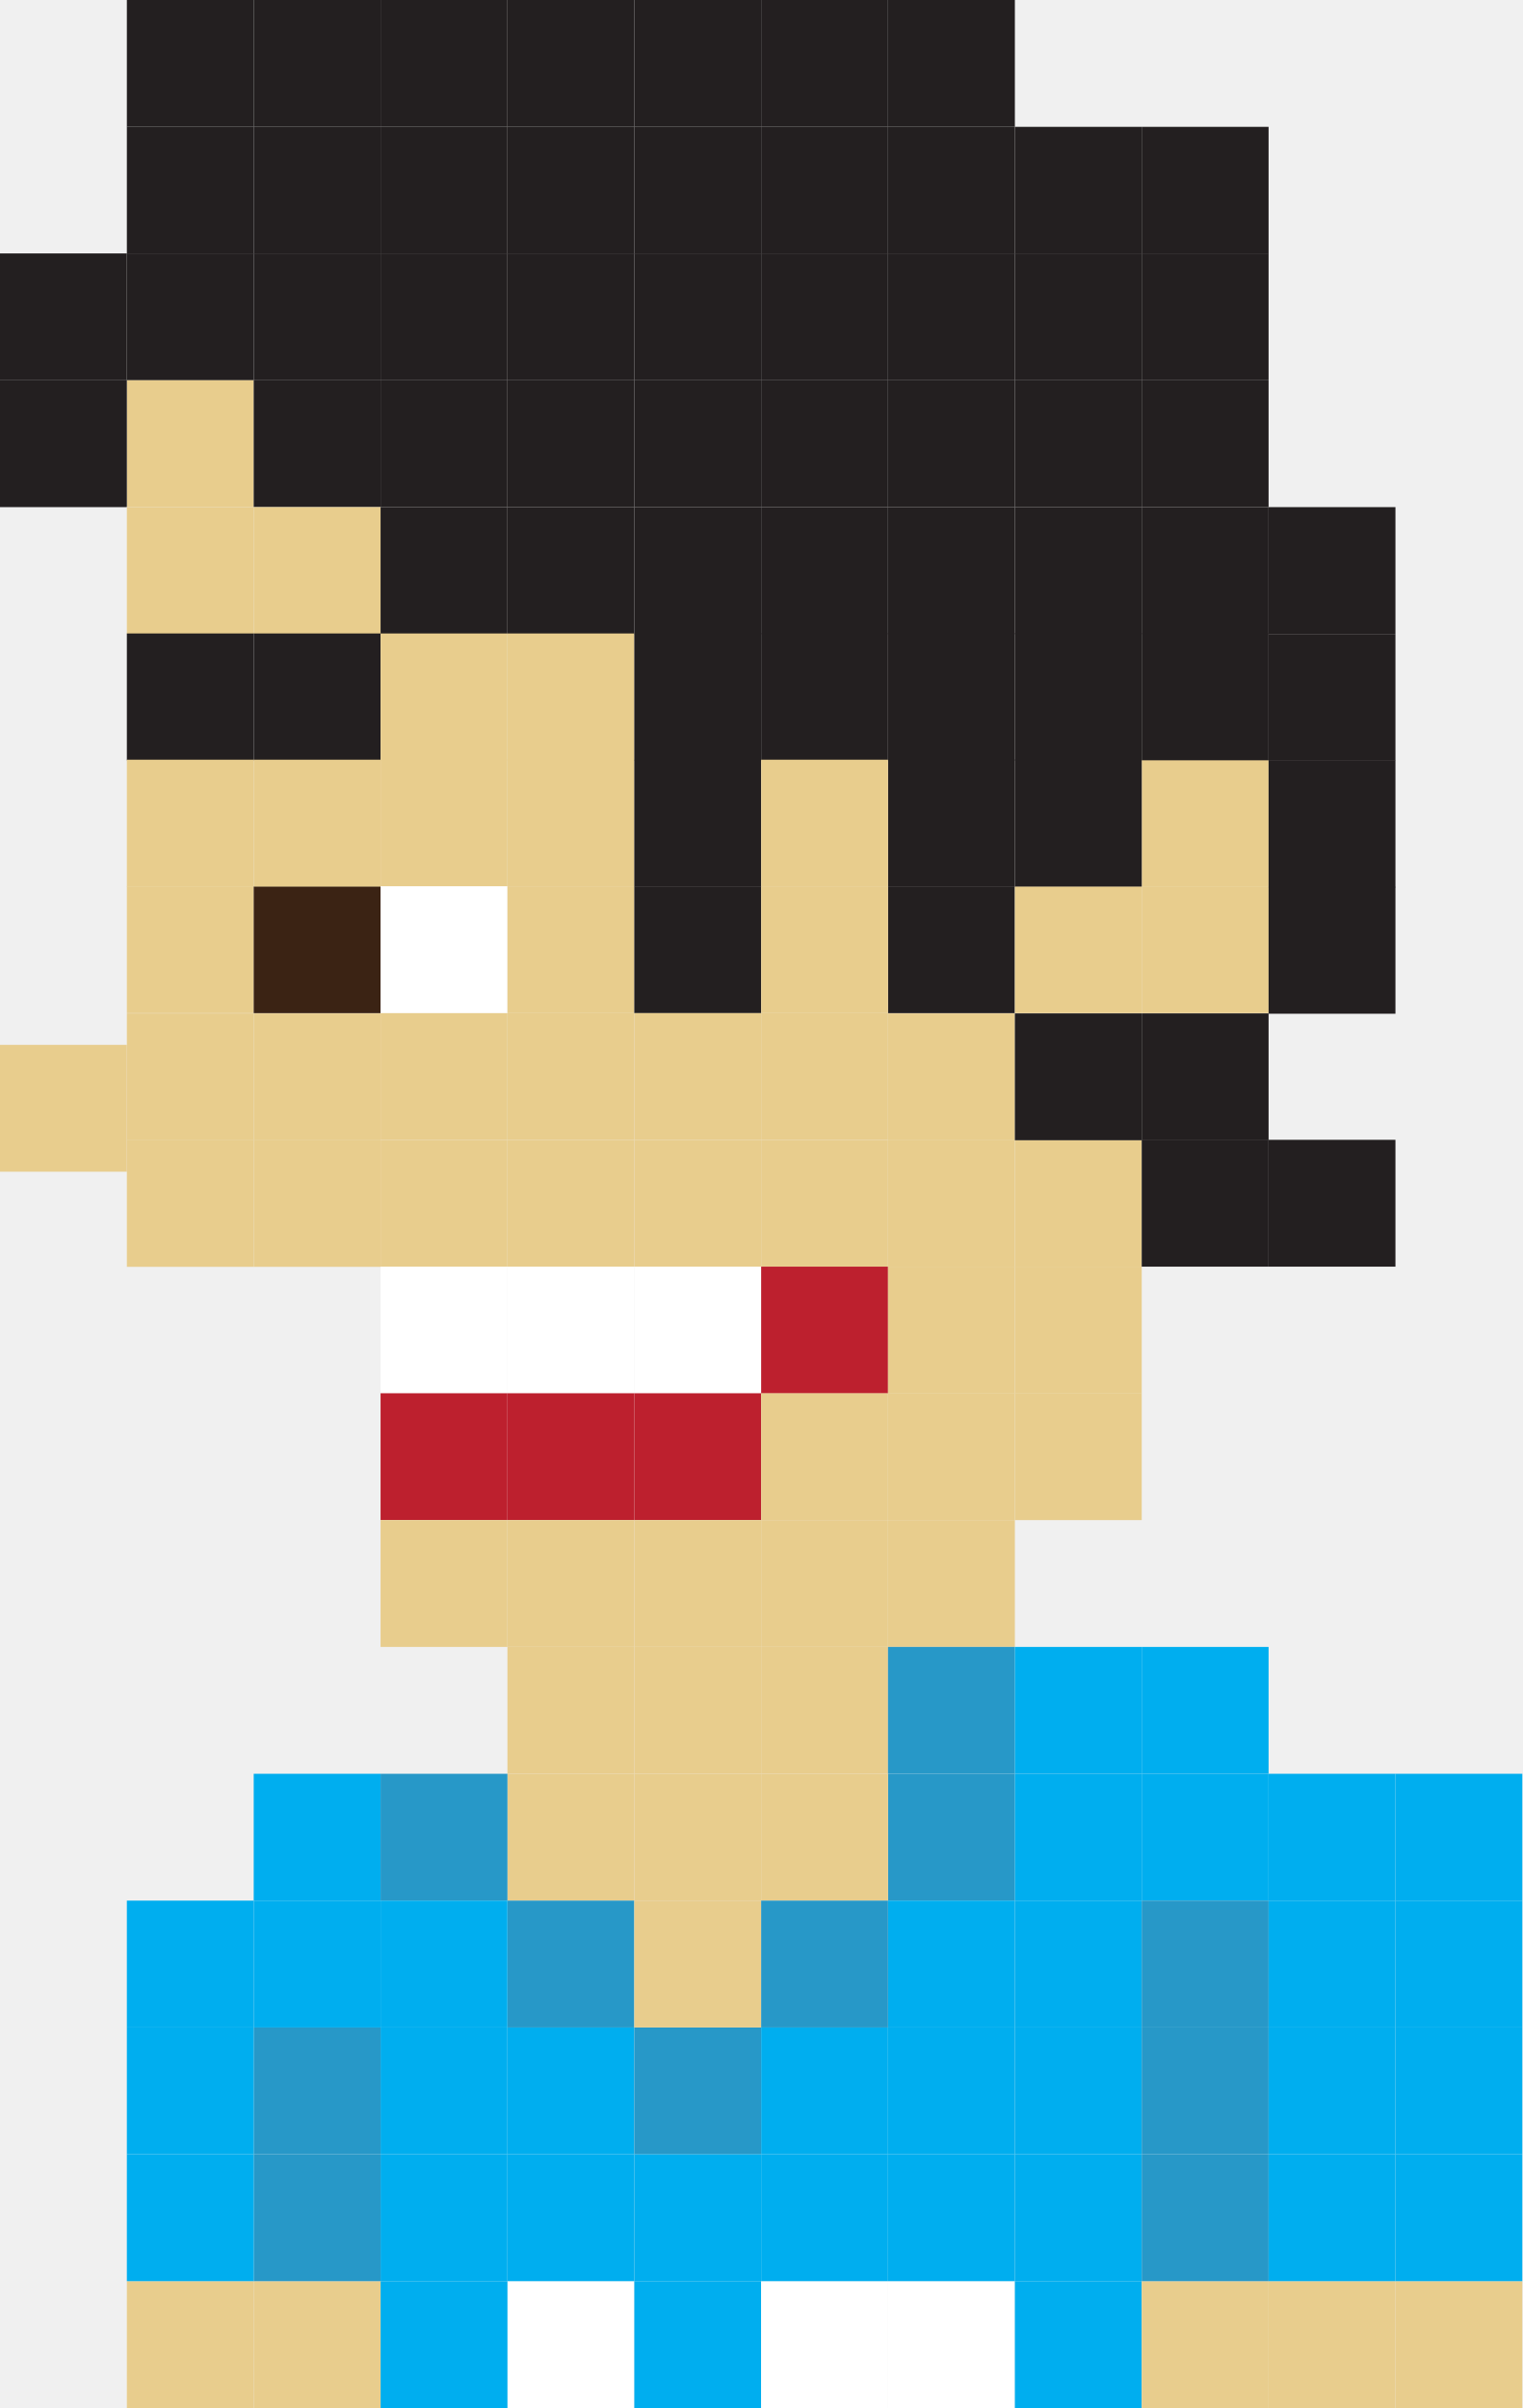
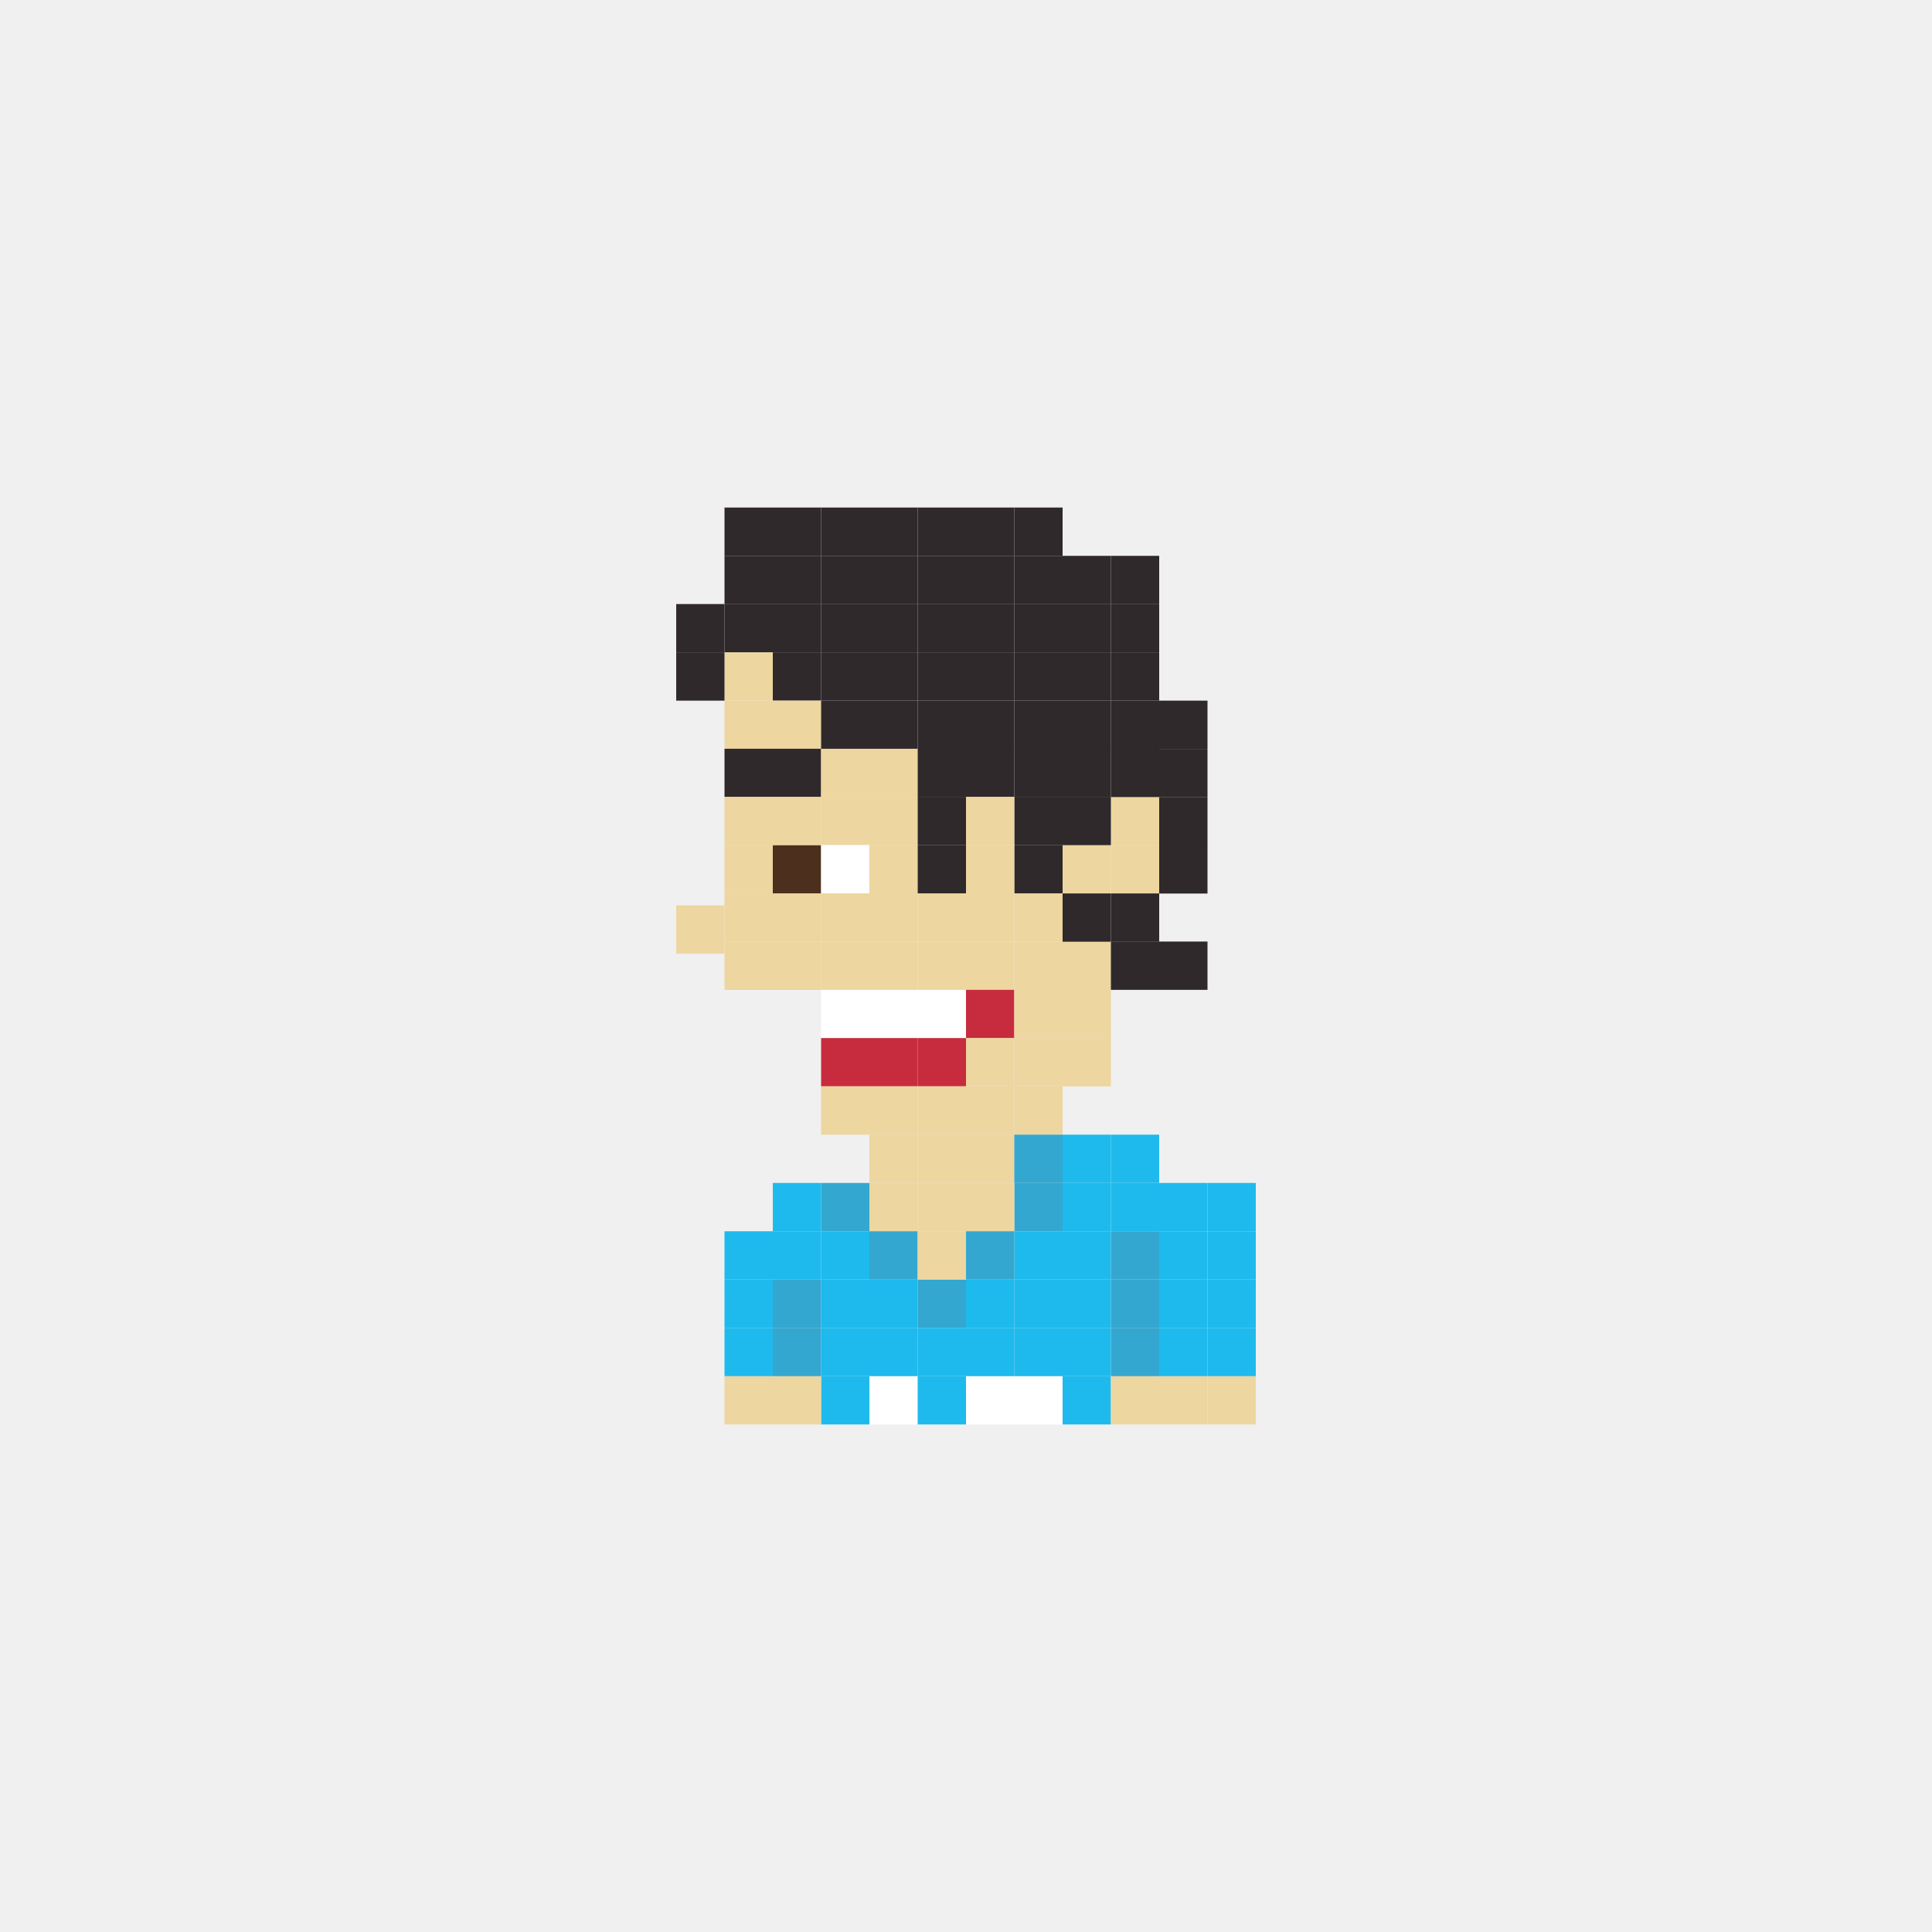
- <svg xmlns="http://www.w3.org/2000/svg" version="1.1" id="Layer_1" x="0px" y="0px" width="18px" height="28.476px" viewBox="0 0 18 28.476" enable-background="new 0 0 18 28.476" xml:space="preserve">
+ <svg xmlns="http://www.w3.org/2000/svg" version="1.1" id="Layer_1" x="0px" y="0px" width="300px" height="300px" viewBox="0 0 300 300" enable-background="new 0 0 300 300" xml:space="preserve">
  <g>
-     <rect x="3" fill="#231F20" width="1.5" height="1.5" />
-     <rect x="1.5" fill="#231F20" width="1.5" height="1.5" />
-     <rect x="4.5" fill="#231F20" width="1.5" height="1.5" />
-     <rect x="6" fill="#231F20" width="1.5" height="1.5" />
-     <rect x="7.5" fill="#231F20" width="1.5" height="1.5" />
-     <rect x="1.5" y="2.997" fill="#231F20" width="1.5" height="1.5" />
-     <rect x="3" y="2.997" fill="#231F20" width="1.5" height="1.5" />
-     <rect x="4.5" y="2.997" fill="#231F20" width="1.5" height="1.5" />
-     <rect x="6" y="2.997" fill="#231F20" width="1.5" height="1.5" />
-     <rect x="7.5" y="2.997" fill="#231F20" width="1.5" height="1.5" />
-     <rect x="9" y="2.997" fill="#231F20" width="1.5" height="1.5" />
-     <rect x="1.5" y="4.497" fill="#E8CD8D" width="1.5" height="1.5" />
-     <rect y="4.497" fill="#231F20" width="1.5" height="1.5" />
-     <rect y="2.997" fill="#231F20" width="1.5" height="1.5" />
-     <rect x="3" y="4.497" fill="#231F20" width="1.5" height="1.5" />
-     <rect x="4.5" y="4.497" fill="#231F20" width="1.5" height="1.5" />
-     <rect x="6" y="4.497" fill="#231F20" width="1.5" height="1.5" />
-     <rect x="7.5" y="4.497" fill="#231F20" width="1.5" height="1.5" />
-     <rect x="9" y="4.497" fill="#231F20" width="1.5" height="1.5" />
-     <rect x="1.5" y="5.997" fill="#E8CD8D" width="1.5" height="1.5" />
-     <rect x="3" y="5.997" fill="#E8CD8D" width="1.5" height="1.5" />
-     <rect x="1.5" y="7.491" fill="#231F20" width="1.5" height="1.5" />
-     <rect x="3" y="7.491" fill="#231F20" width="1.5" height="1.5" />
-     <rect x="1.5" y="10.481" fill="#E8CD8D" width="1.5" height="1.5" />
-     <rect x="3" y="10.481" fill="#3B2314" width="1.5" height="1.5" />
-     <rect x="1.5" y="11.984" fill="#E8CD8D" width="1.5" height="1.5" />
-     <rect x="3" y="11.984" fill="#E8CD8D" width="1.5" height="1.5" />
-     <rect x="1.5" y="13.481" fill="#E8CD8D" width="1.5" height="1.5" />
-     <rect y="12.356" fill="#E8CD8D" width="1.5" height="1.5" />
-     <rect x="3" y="13.481" fill="#E8CD8D" width="1.5" height="1.5" />
-     <rect x="6" y="13.481" fill="#E8CD8D" width="1.5" height="1.5" />
-     <rect x="4.5" y="13.481" fill="#E8CD8D" width="1.5" height="1.5" />
-     <rect x="7.5" y="13.481" fill="#E8CD8D" width="1.5" height="1.5" />
-     <rect x="10.5" y="13.481" fill="#E8CD8D" width="1.5" height="1.5" />
-     <rect x="9" y="13.481" fill="#E8CD8D" width="1.5" height="1.5" />
-     <rect x="6" y="14.979" fill="#FFFFFF" width="1.5" height="1.5" />
-     <rect x="4.5" y="14.979" fill="#FFFFFF" width="1.5" height="1.5" />
-     <rect x="7.5" y="14.979" fill="#FFFFFF" width="1.5" height="1.5" />
-     <rect x="9" y="14.979" fill="#BD202E" width="1.5" height="1.5" />
-     <rect x="6" y="16.476" fill="#BD202E" width="1.5" height="1.5" />
-     <rect x="4.5" y="16.476" fill="#BD202E" width="1.5" height="1.5" />
-     <rect x="7.5" y="16.476" fill="#BD202E" width="1.5" height="1.5" />
-     <rect x="9" y="16.476" fill="#E8CD8D" width="1.5" height="1.5" />
-     <rect x="6" y="17.976" fill="#E8CD8D" width="1.5" height="1.5" />
-     <rect x="4.5" y="17.976" fill="#E8CD8D" width="1.5" height="1.5" />
-     <rect x="7.5" y="17.976" fill="#E8CD8D" width="1.5" height="1.5" />
-     <rect x="6" y="19.476" fill="#E8CD8D" width="1.5" height="1.5" />
-     <rect x="7.5" y="19.476" fill="#E8CD8D" width="1.5" height="1.5" />
-     <rect x="6" y="20.976" fill="#E8CD8D" width="1.5" height="1.5" />
-     <rect x="7.5" y="20.976" fill="#E8CD8D" width="1.5" height="1.5" />
-     <rect x="9" y="19.476" fill="#E8CD8D" width="1.5" height="1.5" />
-     <rect x="9" y="17.976" fill="#E8CD8D" width="1.5" height="1.5" />
-     <rect x="10.5" y="17.976" fill="#E8CD8D" width="1.5" height="1.5" />
-     <rect x="10.5" y="19.476" fill="#2798C8" width="1.5" height="1.5" />
-     <rect x="12" y="19.476" fill="#00AEEF" width="1.5" height="1.5" />
-     <rect x="13.5" y="19.476" fill="#00AEEF" width="1.5" height="1.5" />
-     <rect x="10.5" y="20.976" fill="#2798C8" width="1.5" height="1.5" />
-     <rect x="9" y="20.976" fill="#E8CD8D" width="1.5" height="1.5" />
-     <rect x="4.5" y="20.976" fill="#2798C8" width="1.5" height="1.5" />
-     <rect x="3" y="20.976" fill="#00AEEF" width="1.5" height="1.5" />
-     <rect x="12" y="20.976" fill="#00AEEF" width="1.5" height="1.5" />
-     <rect x="13.5" y="20.976" fill="#00AEEF" width="1.5" height="1.5" />
-     <rect x="15" y="20.976" fill="#00AEEF" width="1.5" height="1.5" />
-     <rect x="16.5" y="20.976" fill="#00AEEF" width="1.5" height="1.5" />
-     <rect x="6" y="23.976" fill="#00AEEF" width="1.5" height="1.5" />
-     <rect x="7.5" y="23.976" fill="#2798C8" width="1.5" height="1.5" />
-     <rect x="10.5" y="23.976" fill="#00AEEF" width="1.5" height="1.5" />
-     <rect x="9" y="23.976" fill="#00AEEF" width="1.5" height="1.5" />
-     <rect x="4.5" y="23.976" fill="#00AEEF" width="1.5" height="1.5" />
-     <rect x="3" y="23.976" fill="#2798C8" width="1.5" height="1.5" />
-     <rect x="1.5" y="23.976" fill="#00AEEF" width="1.5" height="1.5" />
-     <rect x="12" y="23.976" fill="#00AEEF" width="1.5" height="1.5" />
-     <rect x="13.5" y="23.976" fill="#2798C8" width="1.5" height="1.5" />
-     <rect x="15" y="23.976" fill="#00AEEF" width="1.5" height="1.5" />
-     <rect x="16.5" y="23.976" fill="#00AEEF" width="1.5" height="1.5" />
-     <rect x="6" y="26.976" fill="#FFFFFF" width="1.5" height="1.5" />
-     <rect x="7.5" y="26.976" fill="#00AEEF" width="1.5" height="1.5" />
-     <rect x="10.5" y="26.976" fill="#FFFFFF" width="1.5" height="1.5" />
-     <rect x="9" y="26.976" fill="#FFFFFF" width="1.5" height="1.5" />
-     <rect x="4.5" y="26.976" fill="#00AEEF" width="1.5" height="1.5" />
-     <rect x="3" y="26.976" fill="#E8CD8D" width="1.5" height="1.5" />
-     <rect x="1.5" y="26.976" fill="#E8CD8D" width="1.5" height="1.5" />
-     <rect x="12" y="26.976" fill="#00AEEF" width="1.5" height="1.5" />
-     <rect x="13.5" y="26.976" fill="#E8CD8D" width="1.5" height="1.5" />
-     <rect x="15" y="26.976" fill="#E8CD8D" width="1.5" height="1.5" />
-     <rect x="16.5" y="26.976" fill="#E8CD8D" width="1.5" height="1.5" />
-     <rect x="6" y="22.476" fill="#2798C8" width="1.5" height="1.5" />
-     <rect x="7.5" y="22.476" fill="#E8CD8D" width="1.5" height="1.5" />
-     <rect x="10.5" y="22.476" fill="#00AEEF" width="1.5" height="1.5" />
-     <rect x="9" y="22.476" fill="#2798C8" width="1.5" height="1.5" />
-     <rect x="4.5" y="22.476" fill="#00AEEF" width="1.5" height="1.5" />
-     <rect x="3" y="22.476" fill="#00AEEF" width="1.5" height="1.5" />
-     <rect x="1.5" y="22.476" fill="#00AEEF" width="1.5" height="1.5" />
-     <rect x="12" y="22.476" fill="#00AEEF" width="1.5" height="1.5" />
-     <rect x="13.5" y="22.476" fill="#2798C8" width="1.5" height="1.5" />
-     <rect x="15" y="22.476" fill="#00AEEF" width="1.5" height="1.5" />
-     <rect x="16.5" y="22.476" fill="#00AEEF" width="1.5" height="1.5" />
-     <rect x="6" y="25.476" fill="#00AEEF" width="1.5" height="1.5" />
-     <rect x="7.5" y="25.476" fill="#00AEEF" width="1.5" height="1.5" />
-     <rect x="10.5" y="25.476" fill="#00AEEF" width="1.5" height="1.5" />
-     <rect x="9" y="25.476" fill="#00AEEF" width="1.5" height="1.5" />
-     <rect x="4.5" y="25.476" fill="#00AEEF" width="1.5" height="1.5" />
-     <rect x="3" y="25.476" fill="#2798C8" width="1.5" height="1.5" />
-     <rect x="1.5" y="25.476" fill="#00AEEF" width="1.5" height="1.5" />
-     <rect x="12" y="25.476" fill="#00AEEF" width="1.5" height="1.5" />
-     <rect x="13.5" y="25.476" fill="#2798C8" width="1.5" height="1.5" />
-     <rect x="15" y="25.476" fill="#00AEEF" width="1.5" height="1.5" />
-     <rect x="16.5" y="25.476" fill="#00AEEF" width="1.5" height="1.5" />
-     <rect x="12" y="13.481" fill="#E8CD8D" width="1.5" height="1.5" />
-     <rect x="10.5" y="11.984" fill="#E8CD8D" width="1.5" height="1.5" />
-     <rect x="12" y="11.984" fill="#231F20" width="1.5" height="1.5" />
-     <rect x="10.5" y="16.476" fill="#E8CD8D" width="1.5" height="1.5" />
-     <rect x="12" y="16.476" fill="#E8CD8D" width="1.5" height="1.5" />
-     <rect x="10.5" y="14.979" fill="#E8CD8D" width="1.5" height="1.5" />
-     <rect x="12" y="14.979" fill="#E8CD8D" width="1.5" height="1.5" />
-     <rect x="10.5" y="10.481" fill="#231F20" width="1.5" height="1.5" />
-     <rect x="12" y="10.481" fill="#E8CD8D" width="1.5" height="1.5" />
-     <rect x="10.5" y="7.491" fill="#231F20" width="1.5" height="1.5" />
-     <rect x="12" y="7.491" fill="#231F20" width="1.5" height="1.5" />
-     <rect x="13.5" y="10.481" fill="#E8CD8D" width="1.5" height="1.5" />
-     <rect x="13.5" y="8.984" fill="#E8CD8D" width="1.5" height="1.5" />
-     <rect x="4.5" y="5.997" fill="#231F20" width="1.5" height="1.5" />
-     <rect x="6" y="5.997" fill="#231F20" width="1.5" height="1.5" />
-     <rect x="7.5" y="5.997" fill="#231F20" width="1.5" height="1.5" />
-     <rect x="9" y="5.997" fill="#231F20" width="1.5" height="1.5" />
-     <rect x="4.5" y="7.491" fill="#E8CD8D" width="1.5" height="1.5" />
-     <rect x="6" y="7.491" fill="#E8CD8D" width="1.5" height="1.5" />
-     <rect x="7.5" y="7.491" fill="#231F20" width="1.5" height="1.5" />
-     <rect x="9" y="7.491" fill="#231F20" width="1.5" height="1.5" />
-     <rect x="1.5" y="8.984" fill="#E8CD8D" width="1.5" height="1.5" />
-     <rect x="3" y="8.984" fill="#E8CD8D" width="1.5" height="1.5" />
-     <rect x="10.5" y="8.984" fill="#231F20" width="1.5" height="1.5" />
-     <rect x="12" y="8.984" fill="#231F20" width="1.5" height="1.5" />
-     <rect x="4.5" y="8.984" fill="#E8CD8D" width="1.5" height="1.5" />
-     <rect x="6" y="8.984" fill="#E8CD8D" width="1.5" height="1.5" />
-     <rect x="7.5" y="8.984" fill="#231F20" width="1.5" height="1.5" />
-     <rect x="9" y="8.984" fill="#E8CD8D" width="1.5" height="1.5" />
-     <rect x="4.5" y="10.481" fill="#FFFFFF" width="1.5" height="1.5" />
-     <rect x="6" y="10.481" fill="#E8CD8D" width="1.5" height="1.5" />
-     <rect x="7.5" y="10.481" fill="#231F20" width="1.5" height="1.5" />
-     <rect x="9" y="10.481" fill="#E8CD8D" width="1.5" height="1.5" />
-     <rect x="4.5" y="11.981" fill="#E8CD8D" width="1.5" height="1.5" />
-     <rect x="6" y="11.981" fill="#E8CD8D" width="1.5" height="1.5" />
-     <rect x="7.5" y="11.981" fill="#E8CD8D" width="1.5" height="1.5" />
-     <rect x="9" y="11.981" fill="#E8CD8D" width="1.5" height="1.5" />
-     <rect x="10.5" y="2.997" fill="#231F20" width="1.5" height="1.5" />
-     <rect x="12" y="2.997" fill="#231F20" width="1.5" height="1.5" />
-     <rect x="1.5" y="1.5" fill="#231F20" width="1.5" height="1.5" />
-     <rect x="3" y="1.5" fill="#231F20" width="1.5" height="1.5" />
-     <rect x="4.5" y="1.5" fill="#231F20" width="1.5" height="1.5" />
-     <rect x="6" y="1.5" fill="#231F20" width="1.5" height="1.5" />
-     <rect x="7.5" y="1.5" fill="#231F20" width="1.5" height="1.5" />
-     <rect x="9" y="1.5" fill="#231F20" width="1.5" height="1.5" />
-     <rect x="10.5" y="1.5" fill="#231F20" width="1.5" height="1.5" />
-     <rect x="9" fill="#231F20" width="1.5" height="1.5" />
-     <rect x="10.5" fill="#231F20" width="1.5" height="1.5" />
-     <rect x="12" y="1.5" fill="#231F20" width="1.5" height="1.5" />
-     <rect x="13.5" y="2.997" fill="#231F20" width="1.5" height="1.5" />
-     <rect x="13.5" y="1.5" fill="#231F20" width="1.5" height="1.5" />
-     <rect x="10.5" y="4.497" fill="#231F20" width="1.5" height="1.5" />
-     <rect x="12" y="4.497" fill="#231F20" width="1.5" height="1.5" />
-     <rect x="10.5" y="5.997" fill="#231F20" width="1.5" height="1.5" />
-     <rect x="12" y="5.997" fill="#231F20" width="1.5" height="1.5" />
-     <rect x="13.5" y="7.491" fill="#231F20" width="1.5" height="1.5" />
-     <rect x="13.5" y="4.497" fill="#231F20" width="1.5" height="1.5" />
-     <rect x="13.5" y="5.997" fill="#231F20" width="1.5" height="1.5" />
-     <rect x="15" y="10.488" fill="#231F20" width="1.5" height="1.5" />
-     <rect x="15" y="8.994" fill="#231F20" width="1.5" height="1.5" />
-     <rect x="15" y="7.497" fill="#231F20" width="1.5" height="1.5" />
-     <rect x="15" y="5.997" fill="#231F20" width="1.5" height="1.5" />
-     <rect x="13.5" y="13.479" fill="#231F20" width="1.5" height="1.5" />
-     <rect x="15" y="13.479" fill="#231F20" width="1.5" height="1.5" />
-     <rect x="13.5" y="11.984" fill="#231F20" width="1.5" height="1.5" />
+     <rect x="120" y="78.811" fill="#2F292B" width="7.5" height="7.5" />
+     <rect x="112.5" y="78.811" fill="#2F292B" width="7.5" height="7.5" />
+     <rect x="127.5" y="78.811" fill="#2F292B" width="7.5" height="7.5" />
+     <rect x="135" y="78.811" fill="#2F292B" width="7.5" height="7.5" />
+     <rect x="142.5" y="78.811" fill="#2F292B" width="7.5" height="7.5" />
+     <rect x="112.5" y="93.796" fill="#2F292B" width="7.5" height="7.5" />
+     <rect x="120" y="93.796" fill="#2F292B" width="7.5" height="7.5" />
+     <rect x="127.5" y="93.796" fill="#2F292B" width="7.5" height="7.5" />
+     <rect x="135" y="93.796" fill="#2F292B" width="7.5" height="7.5" />
+     <rect x="142.5" y="93.796" fill="#2F292B" width="7.5" height="7.5" />
+     <rect x="150" y="93.796" fill="#2F292B" width="7.5" height="7.5" />
+     <rect x="112.5" y="101.296" fill="#EDD69F" width="7.5" height="7.5" />
+     <rect x="105" y="101.296" fill="#2F292B" width="7.5" height="7.5" />
+     <rect x="105" y="93.796" fill="#2F292B" width="7.5" height="7.5" />
+     <rect x="120" y="101.296" fill="#2F292B" width="7.5" height="7.5" />
+     <rect x="127.5" y="101.296" fill="#2F292B" width="7.5" height="7.5" />
+     <rect x="135" y="101.296" fill="#2F292B" width="7.5" height="7.5" />
+     <rect x="142.5" y="101.296" fill="#2F292B" width="7.5" height="7.5" />
+     <rect x="150" y="101.296" fill="#2F292B" width="7.5" height="7.5" />
+     <rect x="112.5" y="108.796" fill="#EDD69F" width="7.5" height="7.5" />
+     <rect x="120" y="108.796" fill="#EDD69F" width="7.5" height="7.5" />
+     <rect x="112.5" y="116.267" fill="#2F292B" width="7.5" height="7.5" />
+     <rect x="120" y="116.267" fill="#2F292B" width="7.5" height="7.5" />
+     <rect x="112.5" y="131.218" fill="#EDD69F" width="7.5" height="7.5" />
+     <rect x="120" y="131.218" fill="#4C2F1C" width="7.5" height="7.5" />
+     <rect x="112.5" y="138.733" fill="#EDD69F" width="7.5" height="7.5" />
+     <rect x="120" y="138.733" fill="#EDD69F" width="7.5" height="7.5" />
+     <rect x="112.5" y="146.218" fill="#EDD69F" width="7.5" height="7.5" />
+     <rect x="105" y="140.593" fill="#EDD69F" width="7.5" height="7.5" />
+     <rect x="120" y="146.218" fill="#EDD69F" width="7.5" height="7.5" />
+     <rect x="135" y="146.218" fill="#EDD69F" width="7.5" height="7.5" />
+     <rect x="127.5" y="146.218" fill="#EDD69F" width="7.5" height="7.5" />
+     <rect x="142.5" y="146.218" fill="#EDD69F" width="7.5" height="7.5" />
+     <rect x="157.5" y="146.218" fill="#EDD69F" width="7.5" height="7.5" />
+     <rect x="150" y="146.218" fill="#EDD69F" width="7.5" height="7.5" />
+     <rect x="135" y="153.704" fill="#FFFFFF" width="7.5" height="7.5" />
+     <rect x="127.5" y="153.704" fill="#FFFFFF" width="7.5" height="7.5" />
+     <rect x="142.5" y="153.704" fill="#FFFFFF" width="7.5" height="7.5" />
+     <rect x="150" y="153.704" fill="#C62C3D" width="7.5" height="7.5" />
+     <rect x="135" y="161.189" fill="#C62C3D" width="7.5" height="7.5" />
+     <rect x="127.5" y="161.189" fill="#C62C3D" width="7.5" height="7.5" />
+     <rect x="142.5" y="161.189" fill="#C62C3D" width="7.5" height="7.5" />
+     <rect x="150" y="161.189" fill="#EDD69F" width="7.5" height="7.5" />
+     <rect x="135" y="168.689" fill="#EDD69F" width="7.5" height="7.5" />
+     <rect x="127.5" y="168.689" fill="#EDD69F" width="7.5" height="7.5" />
+     <rect x="142.5" y="168.689" fill="#EDD69F" width="7.5" height="7.5" />
+     <rect x="135" y="176.189" fill="#EDD69F" width="7.5" height="7.5" />
+     <rect x="142.5" y="176.189" fill="#EDD69F" width="7.5" height="7.5" />
+     <rect x="135" y="183.689" fill="#EDD69F" width="7.5" height="7.5" />
+     <rect x="142.5" y="183.689" fill="#EDD69F" width="7.5" height="7.5" />
+     <rect x="150" y="176.189" fill="#EDD69F" width="7.5" height="7.5" />
+     <rect x="150" y="168.689" fill="#EDD69F" width="7.5" height="7.5" />
+     <rect x="157.5" y="168.689" fill="#EDD69F" width="7.5" height="7.5" />
+     <rect x="157.5" y="176.189" fill="#34A7D0" width="7.5" height="7.5" />
+     <rect x="165" y="176.189" fill="#1EBAED" width="7.5" height="7.5" />
+     <rect x="172.5" y="176.189" fill="#1EBAED" width="7.5" height="7.5" />
+     <rect x="157.5" y="183.689" fill="#34A7D0" width="7.5" height="7.5" />
+     <rect x="150" y="183.689" fill="#EDD69F" width="7.5" height="7.5" />
+     <rect x="127.5" y="183.689" fill="#34A7D0" width="7.5" height="7.5" />
+     <rect x="120" y="183.689" fill="#1EBAED" width="7.5" height="7.5" />
+     <rect x="165" y="183.689" fill="#1EBAED" width="7.5" height="7.5" />
+     <rect x="172.5" y="183.689" fill="#1EBAED" width="7.5" height="7.5" />
+     <rect x="180" y="183.689" fill="#1EBAED" width="7.5" height="7.5" />
+     <rect x="187.5" y="183.689" fill="#1EBAED" width="7.5" height="7.5" />
+     <rect x="135" y="198.689" fill="#1EBAED" width="7.5" height="7.5" />
+     <rect x="142.5" y="198.689" fill="#34A7D0" width="7.5" height="7.5" />
+     <rect x="157.5" y="198.689" fill="#1EBAED" width="7.5" height="7.5" />
+     <rect x="150" y="198.689" fill="#1EBAED" width="7.5" height="7.5" />
+     <rect x="127.5" y="198.689" fill="#1EBAED" width="7.5" height="7.5" />
+     <rect x="120" y="198.689" fill="#34A7D0" width="7.5" height="7.5" />
+     <rect x="112.5" y="198.689" fill="#1EBAED" width="7.5" height="7.5" />
+     <rect x="165" y="198.689" fill="#1EBAED" width="7.5" height="7.5" />
+     <rect x="172.5" y="198.689" fill="#34A7D0" width="7.5" height="7.5" />
+     <rect x="180" y="198.689" fill="#1EBAED" width="7.5" height="7.5" />
+     <rect x="187.5" y="198.689" fill="#1EBAED" width="7.5" height="7.5" />
+     <rect x="135" y="213.689" fill="#FFFFFF" width="7.5" height="7.5" />
+     <rect x="142.5" y="213.689" fill="#1EBAED" width="7.5" height="7.5" />
+     <rect x="157.5" y="213.689" fill="#FFFFFF" width="7.5" height="7.5" />
+     <rect x="150" y="213.689" fill="#FFFFFF" width="7.5" height="7.5" />
+     <rect x="127.5" y="213.689" fill="#1EBAED" width="7.5" height="7.5" />
+     <rect x="120" y="213.689" fill="#EDD69F" width="7.5" height="7.5" />
+     <rect x="112.5" y="213.689" fill="#EDD69F" width="7.5" height="7.5" />
+     <rect x="165" y="213.689" fill="#1EBAED" width="7.5" height="7.5" />
+     <rect x="172.5" y="213.689" fill="#EDD69F" width="7.5" height="7.5" />
+     <rect x="180" y="213.689" fill="#EDD69F" width="7.5" height="7.5" />
+     <rect x="187.5" y="213.689" fill="#EDD69F" width="7.5" height="7.5" />
+     <rect x="135" y="191.189" fill="#34A7D0" width="7.5" height="7.5" />
+     <rect x="142.5" y="191.189" fill="#EDD69F" width="7.5" height="7.5" />
+     <rect x="157.5" y="191.189" fill="#1EBAED" width="7.5" height="7.5" />
+     <rect x="150" y="191.189" fill="#34A7D0" width="7.5" height="7.5" />
+     <rect x="127.5" y="191.189" fill="#1EBAED" width="7.5" height="7.5" />
+     <rect x="120" y="191.189" fill="#1EBAED" width="7.5" height="7.5" />
+     <rect x="112.5" y="191.189" fill="#1EBAED" width="7.5" height="7.5" />
+     <rect x="165" y="191.189" fill="#1EBAED" width="7.5" height="7.5" />
+     <rect x="172.5" y="191.189" fill="#34A7D0" width="7.5" height="7.5" />
+     <rect x="180" y="191.189" fill="#1EBAED" width="7.5" height="7.5" />
+     <rect x="187.5" y="191.189" fill="#1EBAED" width="7.5" height="7.5" />
+     <rect x="135" y="206.189" fill="#1EBAED" width="7.5" height="7.5" />
+     <rect x="142.5" y="206.189" fill="#1EBAED" width="7.5" height="7.5" />
+     <rect x="157.5" y="206.189" fill="#1EBAED" width="7.5" height="7.5" />
+     <rect x="150" y="206.189" fill="#1EBAED" width="7.5" height="7.5" />
+     <rect x="127.5" y="206.189" fill="#1EBAED" width="7.5" height="7.5" />
+     <rect x="120" y="206.189" fill="#34A7D0" width="7.5" height="7.5" />
+     <rect x="112.5" y="206.189" fill="#1EBAED" width="7.5" height="7.5" />
+     <rect x="165" y="206.189" fill="#1EBAED" width="7.5" height="7.5" />
+     <rect x="172.5" y="206.189" fill="#34A7D0" width="7.5" height="7.5" />
+     <rect x="180" y="206.189" fill="#1EBAED" width="7.5" height="7.5" />
+     <rect x="187.5" y="206.189" fill="#1EBAED" width="7.5" height="7.5" />
+     <rect x="165" y="146.218" fill="#EDD69F" width="7.5" height="7.5" />
+     <rect x="157.5" y="138.733" fill="#EDD69F" width="7.5" height="7.5" />
+     <rect x="165" y="138.733" fill="#2F292B" width="7.5" height="7.5" />
+     <rect x="157.5" y="161.189" fill="#EDD69F" width="7.5" height="7.5" />
+     <rect x="165" y="161.189" fill="#EDD69F" width="7.5" height="7.5" />
+     <rect x="157.5" y="153.704" fill="#EDD69F" width="7.5" height="7.5" />
+     <rect x="165" y="153.704" fill="#EDD69F" width="7.5" height="7.5" />
+     <rect x="157.5" y="131.218" fill="#2F292B" width="7.5" height="7.5" />
+     <rect x="165" y="131.218" fill="#EDD69F" width="7.5" height="7.5" />
+     <rect x="157.5" y="116.267" fill="#2F292B" width="7.5" height="7.5" />
+     <rect x="165" y="116.267" fill="#2F292B" width="7.5" height="7.5" />
+     <rect x="172.5" y="131.218" fill="#EDD69F" width="7.5" height="7.5" />
+     <rect x="172.5" y="123.733" fill="#EDD69F" width="7.5" height="7.5" />
+     <rect x="127.5" y="108.796" fill="#2F292B" width="7.5" height="7.5" />
+     <rect x="135" y="108.796" fill="#2F292B" width="7.5" height="7.5" />
+     <rect x="142.5" y="108.796" fill="#2F292B" width="7.5" height="7.5" />
+     <rect x="150" y="108.796" fill="#2F292B" width="7.5" height="7.5" />
+     <rect x="127.5" y="116.267" fill="#EDD69F" width="7.5" height="7.5" />
+     <rect x="135" y="116.267" fill="#EDD69F" width="7.5" height="7.5" />
+     <rect x="142.5" y="116.267" fill="#2F292B" width="7.5" height="7.5" />
+     <rect x="150" y="116.267" fill="#2F292B" width="7.5" height="7.5" />
+     <rect x="112.5" y="123.733" fill="#EDD69F" width="7.5" height="7.5" />
+     <rect x="120" y="123.733" fill="#EDD69F" width="7.5" height="7.5" />
+     <rect x="157.5" y="123.733" fill="#2F292B" width="7.5" height="7.5" />
+     <rect x="165" y="123.733" fill="#2F292B" width="7.5" height="7.5" />
+     <rect x="127.5" y="123.733" fill="#EDD69F" width="7.5" height="7.5" />
+     <rect x="135" y="123.733" fill="#EDD69F" width="7.5" height="7.5" />
+     <rect x="142.5" y="123.733" fill="#2F292B" width="7.5" height="7.5" />
+     <rect x="150" y="123.733" fill="#EDD69F" width="7.5" height="7.5" />
+     <rect x="127.5" y="131.218" fill="#FFFFFF" width="7.5" height="7.5" />
+     <rect x="135" y="131.218" fill="#EDD69F" width="7.5" height="7.5" />
+     <rect x="142.5" y="131.218" fill="#2F292B" width="7.5" height="7.5" />
+     <rect x="150" y="131.218" fill="#EDD69F" width="7.5" height="7.5" />
+     <rect x="127.5" y="138.718" fill="#EDD69F" width="7.5" height="7.5" />
+     <rect x="135" y="138.718" fill="#EDD69F" width="7.5" height="7.5" />
+     <rect x="142.5" y="138.718" fill="#EDD69F" width="7.5" height="7.5" />
+     <rect x="150" y="138.718" fill="#EDD69F" width="7.5" height="7.5" />
+     <rect x="157.5" y="93.796" fill="#2F292B" width="7.5" height="7.5" />
+     <rect x="165" y="93.796" fill="#2F292B" width="7.5" height="7.5" />
+     <rect x="112.5" y="86.311" fill="#2F292B" width="7.5" height="7.5" />
+     <rect x="120" y="86.311" fill="#2F292B" width="7.5" height="7.5" />
+     <rect x="127.5" y="86.311" fill="#2F292B" width="7.5" height="7.5" />
+     <rect x="135" y="86.311" fill="#2F292B" width="7.5" height="7.5" />
+     <rect x="142.5" y="86.311" fill="#2F292B" width="7.5" height="7.5" />
+     <rect x="150" y="86.311" fill="#2F292B" width="7.5" height="7.5" />
+     <rect x="157.5" y="86.311" fill="#2F292B" width="7.5" height="7.5" />
+     <rect x="150" y="78.811" fill="#2F292B" width="7.5" height="7.5" />
+     <rect x="157.5" y="78.811" fill="#2F292B" width="7.5" height="7.5" />
+     <rect x="165" y="86.311" fill="#2F292B" width="7.5" height="7.5" />
+     <rect x="172.5" y="93.796" fill="#2F292B" width="7.5" height="7.5" />
+     <rect x="172.5" y="86.311" fill="#2F292B" width="7.5" height="7.5" />
+     <rect x="157.5" y="101.296" fill="#2F292B" width="7.5" height="7.5" />
+     <rect x="165" y="101.296" fill="#2F292B" width="7.5" height="7.5" />
+     <rect x="157.5" y="108.796" fill="#2F292B" width="7.5" height="7.5" />
+     <rect x="165" y="108.796" fill="#2F292B" width="7.5" height="7.5" />
+     <rect x="172.5" y="116.267" fill="#2F292B" width="7.5" height="7.5" />
+     <rect x="172.5" y="101.296" fill="#2F292B" width="7.5" height="7.5" />
+     <rect x="172.5" y="108.796" fill="#2F292B" width="7.5" height="7.5" />
+     <rect x="180" y="131.25" fill="#2F292B" width="7.5" height="7.5" />
+     <rect x="180" y="123.779" fill="#2F292B" width="7.5" height="7.5" />
+     <rect x="180" y="116.294" fill="#2F292B" width="7.5" height="7.5" />
+     <rect x="180" y="108.794" fill="#2F292B" width="7.5" height="7.5" />
+     <rect x="172.5" y="146.204" fill="#2F292B" width="7.5" height="7.5" />
+     <rect x="180" y="146.204" fill="#2F292B" width="7.5" height="7.5" />
+     <rect x="172.5" y="138.733" fill="#2F292B" width="7.5" height="7.5" />
  </g>
</svg>
